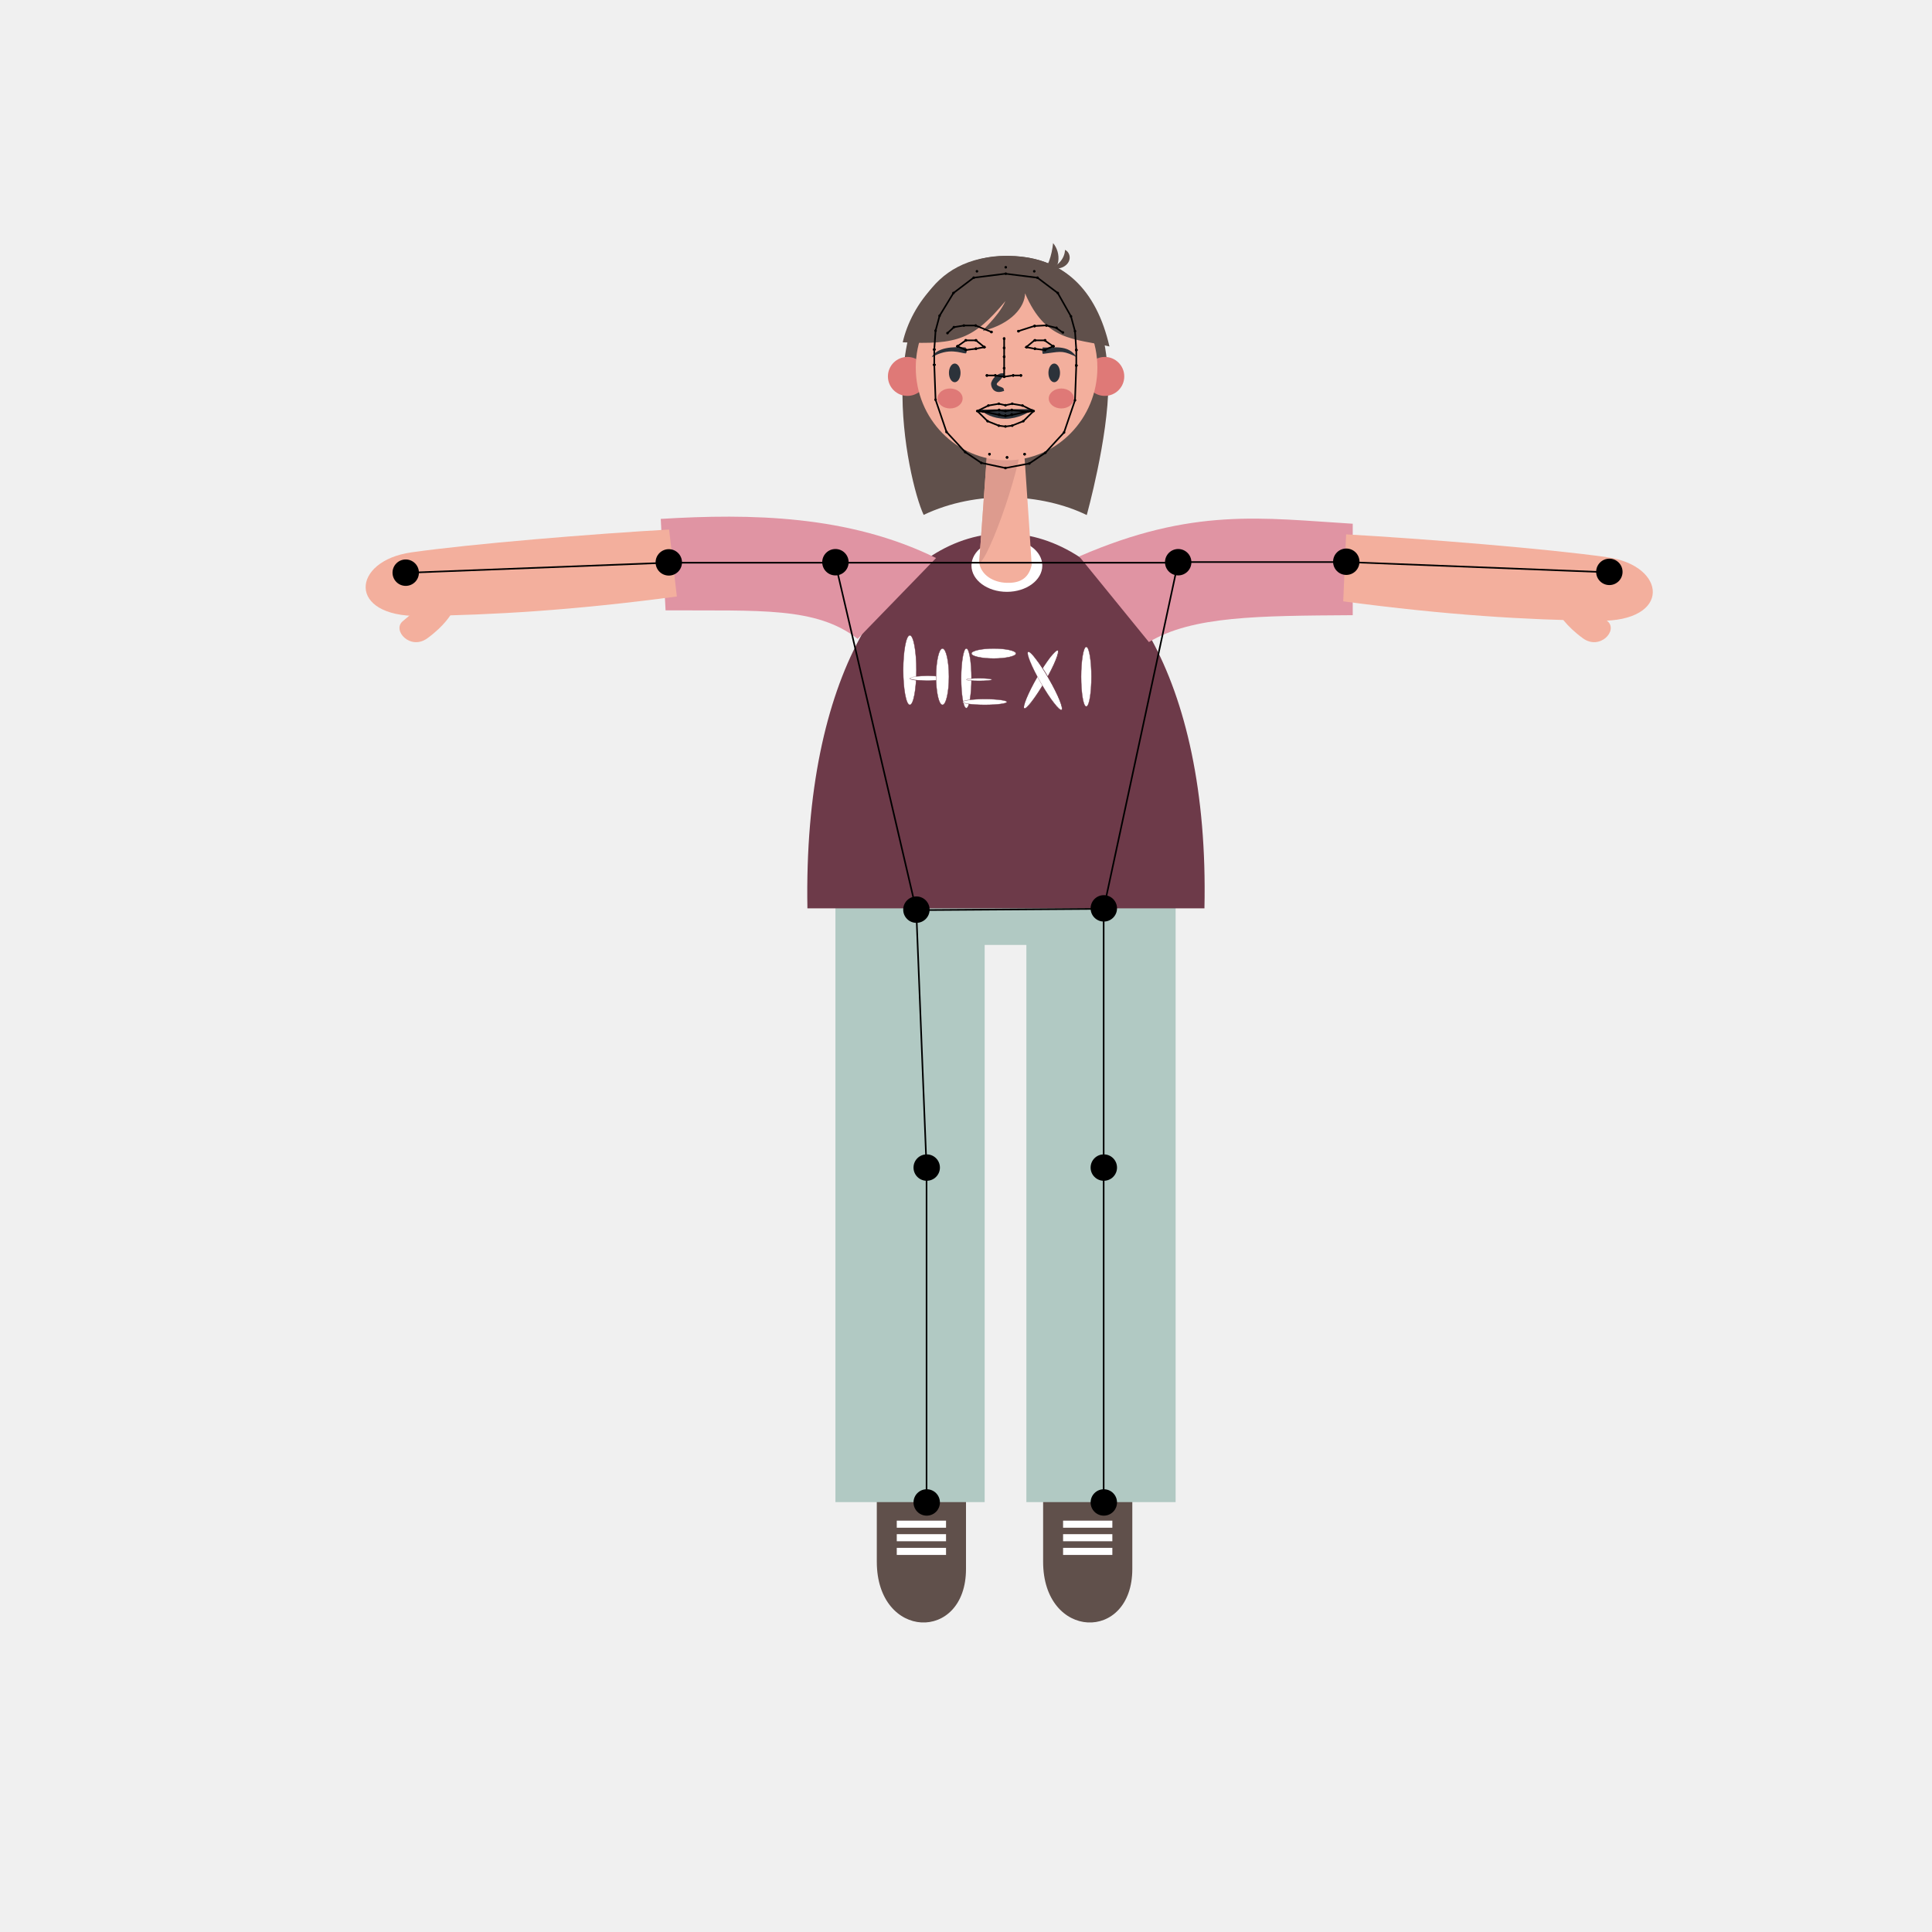
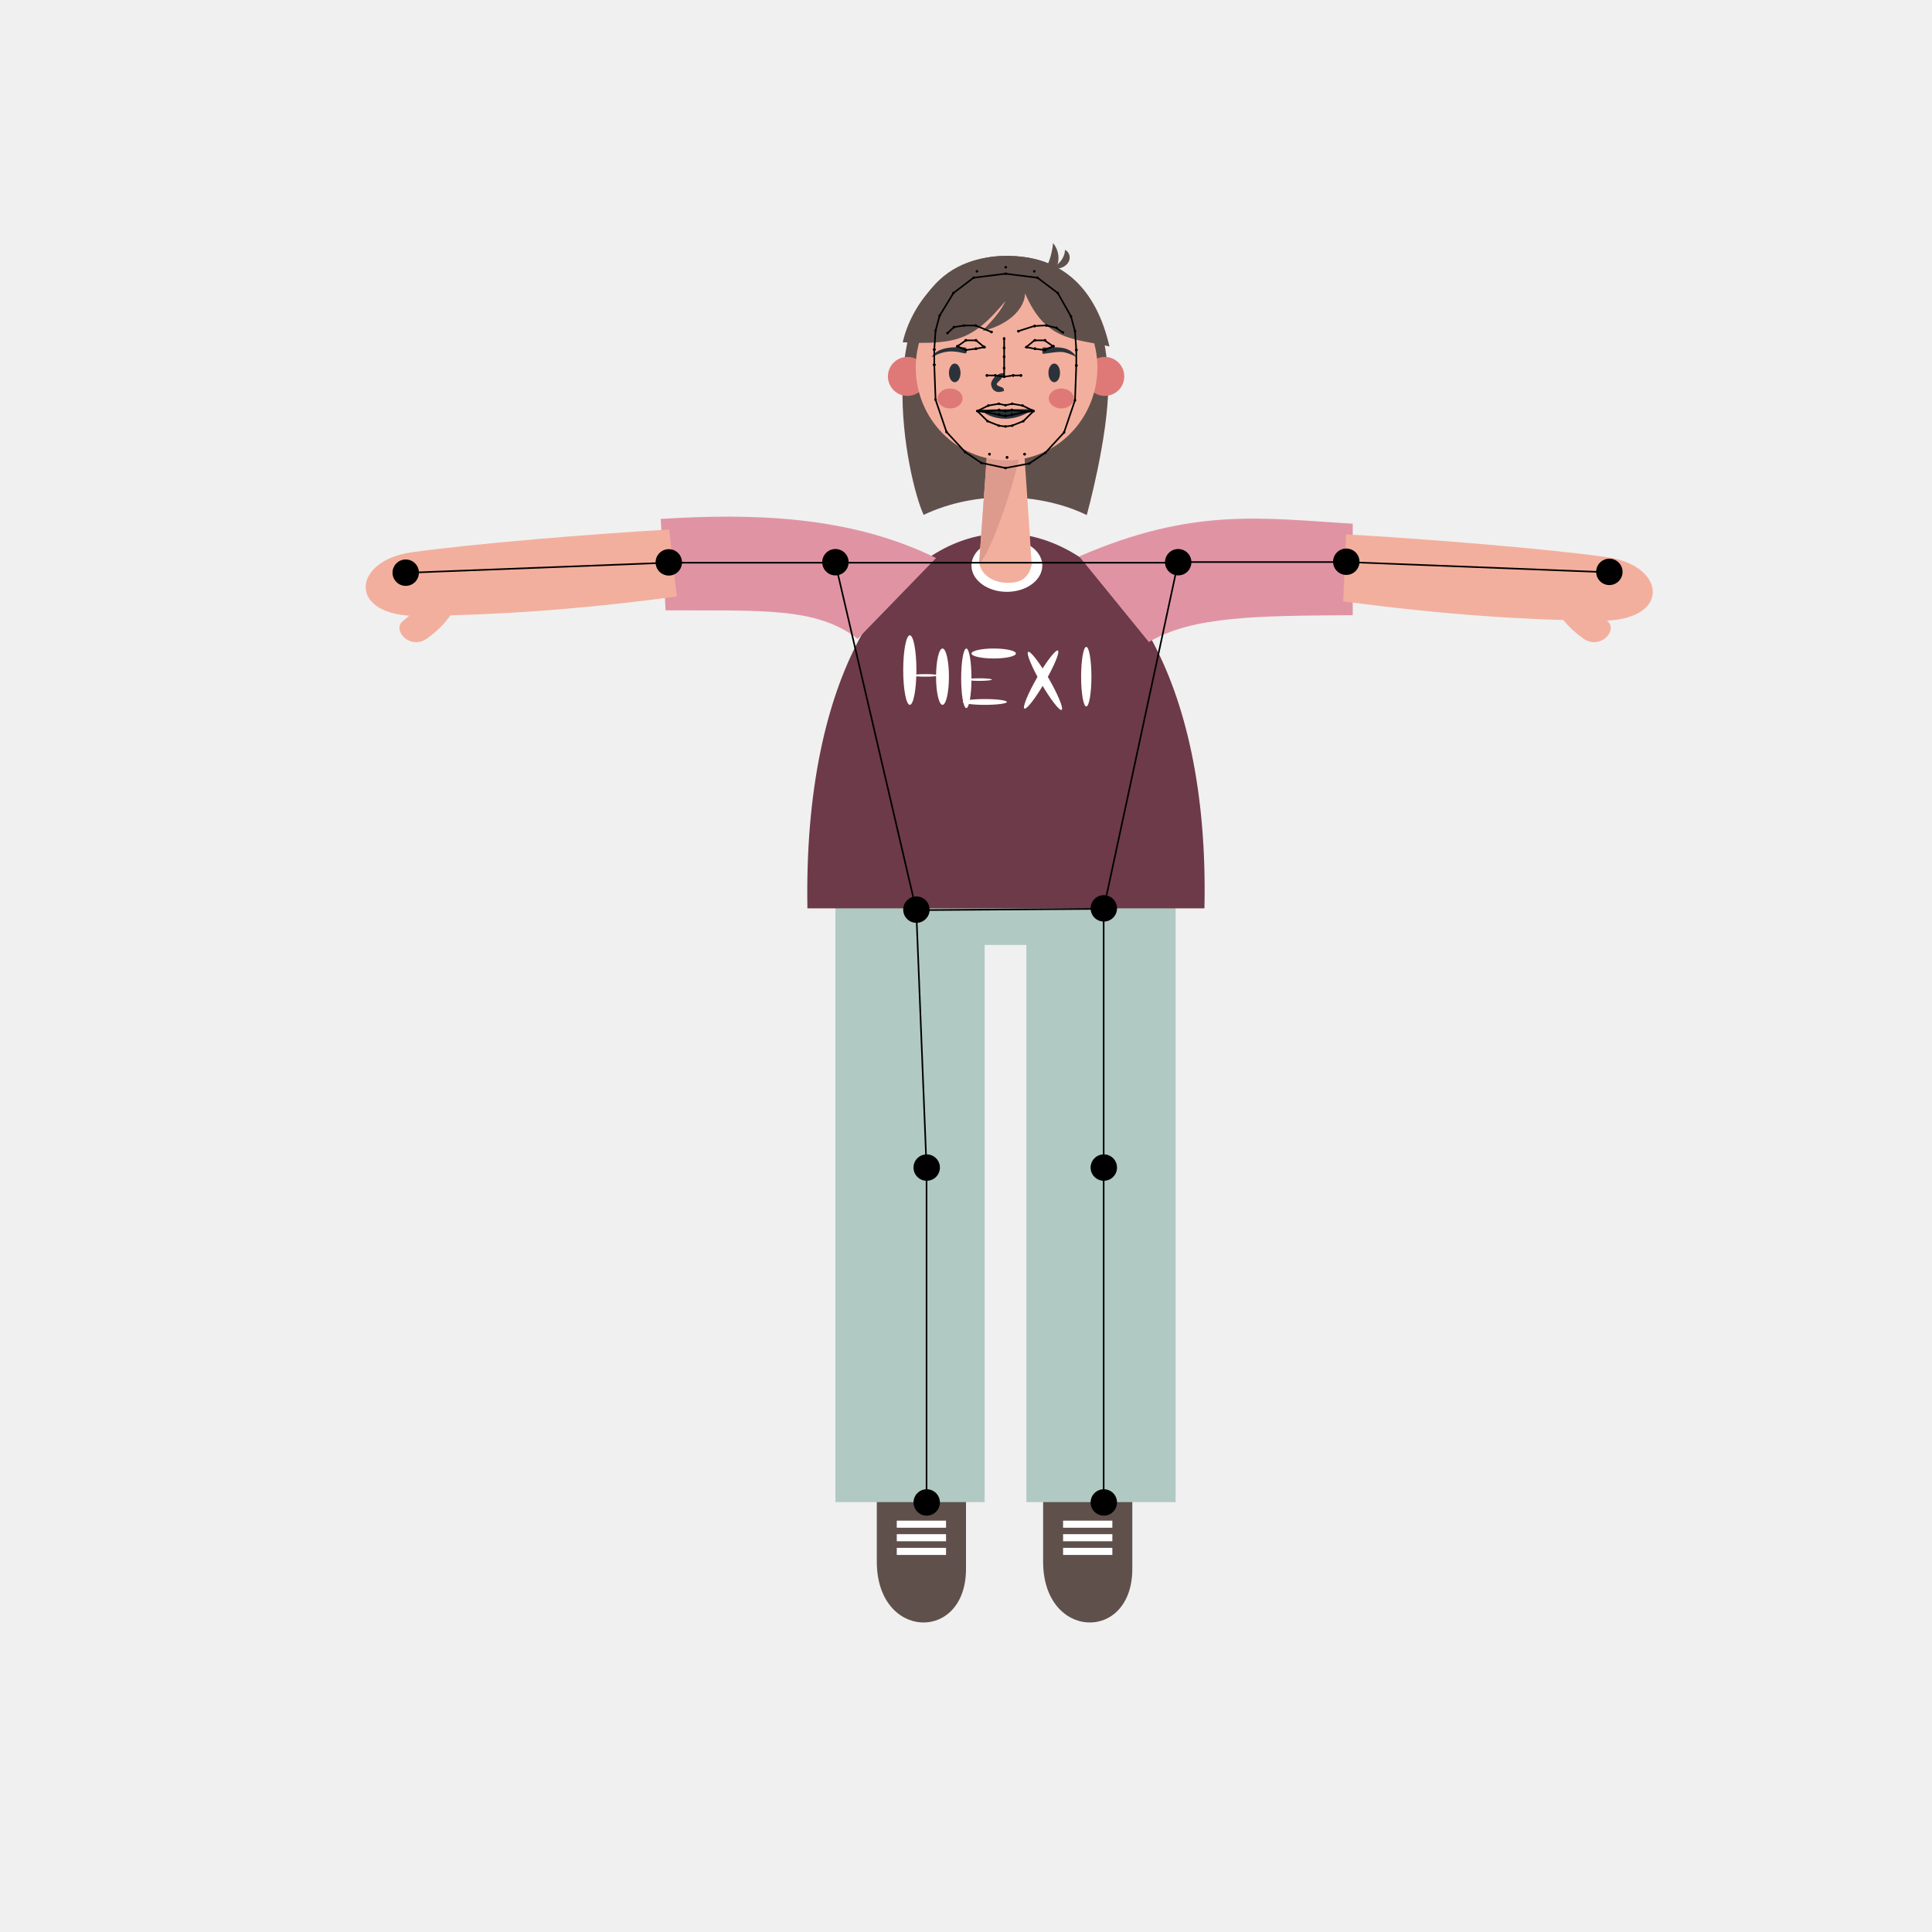
<svg xmlns="http://www.w3.org/2000/svg" version="1.1" id="Layer_1" x="0px" y="0px" viewBox="0 0 1200 1200" style="enable-background:new 0 0 1200 1200;" xml:space="preserve">
  <style type="text/css">
	.st0{fill:#60504B;}
	.st1{fill:#FFFFFF;}
	.st2{fill:#B1C9C3;}
	.st3{fill:#DF7977;}
	.st4{fill:#6D3A49;}
	.st5{fill:none;}
	.st6{fill:#F3AF9D;}
	.st7{fill:#DD9B8E;}
	.st8{fill:#2C323A;}
	.st9{fill:#2C323A;stroke:#2C323A;stroke-width:2;stroke-miterlimit:10;}
	.st10{fill:#E094A3;}
	.st11{fill:none;stroke:#000000;stroke-miterlimit:10;}
</style>
  <g id="illustration_1_">
    <path class="st0" d="M647.9,923.2V970c0,48.8,55.4,50.3,55.4,4.5v-51.8L647.9,923.2z" />
    <rect x="660.3" y="944.5" class="st1" width="30.6" height="4.4" />
    <rect x="660.3" y="952.9" class="st1" width="30.6" height="4.4" />
    <rect x="660.3" y="961.4" class="st1" width="30.6" height="4.4" />
    <path class="st0" d="M544.6,923.2V970c0,48.8,55.4,50.3,55.4,4.5v-51.8L544.6,923.2z" />
    <path class="st2" d="M518.9,549c0,66.4,0,148.9,0,228.2c0,55.8,0,110,0,155.8c56.6,0,51.8,0,92.7,0c0-46.8,0-101.4,0-154.5   c0-75.9,0-148.8,0-191.6c5.9,0,20.5,0,25.9,0c0,41.3,0,115.8,0,191.6c0,54.9,0,110.4,0,154.5c45,0,35.6,0,92.7,0   c0-43,0-97.5,0-154.5c0-79.5,0-164,0-229.5H518.9z" />
    <rect x="557" y="944.5" class="st1" width="30.6" height="4.4" />
    <rect x="557" y="952.9" class="st1" width="30.6" height="4.4" />
    <rect x="557" y="961.4" class="st1" width="30.6" height="4.4" />
    <g>
      <path class="st0" d="M675,319.9c-27.8-13.5-68.3-15.8-101.3-0.1c-5.1-10.8-14-45.8-13.1-80.4c1.1-40.5,15.5-80.5,65.3-80.4    c47.8,0,61.8,39.1,62.5,79.7C688.4,271.8,675,319.9,675,319.9z" />
      <circle class="st3" cx="686.2" cy="233.8" r="12.1" />
      <circle class="st3" cx="563.6" cy="233.8" r="12.1" />
      <circle id="jawMid_2_" cx="625.5" cy="284.1" r="0.8" />
      <circle id="rightJaw7_2_" cx="614.6" cy="282.1" r="0.8" />
      <circle id="leftJaw7_2_" cx="636.4" cy="282.1" r="0.8" />
      <circle id="rightJaw3_2_" cx="580.3" cy="226.6" r="0.8" />
      <circle id="rightJaw2_2_" cx="580.3" cy="217.1" r="0.8" />
      <circle id="leftJaw3_2_" cx="668.5" cy="227" r="0.8" />
      <circle id="leftJaw2_2_" cx="668.5" cy="217.4" r="0.8" />
      <circle id="topMid_2_" cx="624.7" cy="166" r="0.8" />
      <circle id="leftTop0_2_" cx="642.4" cy="168.5" r="0.8" />
      <circle id="rightTop0_2_" cx="606.8" cy="168.5" r="0.8" />
      <path class="st0" d="M651.6,162.2c1.3-3.6,2.1-7.4,2.5-11.2c2.6,3.1,3.8,7.4,3.2,11.4c-0.1,0.7-0.3,1.5-0.7,2.1    c-0.7,0.9-1.9,1.2-3,1.4c-1.8,0.4-3.6,0.8-5.5,1C649.7,165.5,650.9,164.2,651.6,162.2z" />
      <path class="st0" d="M650.5,166.7c5.8-0.4,10.8-5.7,11-11.5c2.3,1,3.4,3.9,2.7,6.3c-0.7,2.4-2.9,4.2-5.3,4.9    c-2.4,0.7-5,0.4-7.4-0.3" />
    </g>
    <path class="st4" d="M501.5,564.2c-1.3-73.2,11.7-128.9,32.3-167.4c12.6-23.6,28-40.7,44.8-51.6c14.7-9.5,30.5-14.1,46.2-13.9   c15.6,0.2,31.3,5.2,45.9,14.8c16.5,10.9,31.8,27.8,44.3,50.7c21.3,38.8,34.7,94.8,33.1,167.4H501.5L501.5,564.2z" />
+     <ellipse class="st1" cx="600.2" cy="421.3" rx="3.2" ry="18.5" />
+     <ellipse class="st1" cx="674.7" cy="420.3" rx="3.2" ry="18.5" />
+     <ellipse class="st1" cx="611.7" cy="436" rx="13.7" ry="1.8" />
+     <ellipse class="st1" cx="608.2" cy="422.1" rx="7.9" ry="0.8" />
+     <ellipse class="st1" cx="574.8" cy="419.5" rx="7.9" ry="0.8" />
+     <ellipse class="st1" cx="617.2" cy="405.9" rx="13.8" ry="3.1" />
+     <ellipse transform="matrix(0.5 -0.866 0.866 0.5 -42.2071 771.078)" class="st1" cx="646.7" cy="422.1" rx="20.8" ry="2.8" />
+     <ellipse transform="matrix(0.866 -0.5 0.5 0.866 -124.479 381.1614)" class="st1" cx="649" cy="422.9" rx="2.8" ry="20.8" />
+     <ellipse class="st1" cx="585.4" cy="420.3" rx="4" ry="17.5" />
+     <ellipse class="st1" cx="565.1" cy="416.2" rx="4.1" ry="21.6" />
    <line class="st5" x1="741.4" y1="564.8" x2="508.6" y2="564.8" />
    <ellipse class="st1" cx="625.4" cy="351.3" rx="22" ry="16.3" />
    <path class="st6" d="M616.2,277.5" />
    <path class="st6" d="M614.2,265.7h20.9c0,0,4.3,61.7,5.7,85.2c-2.1,9.7-9.1,11.3-15.5,11.1c-8.2-0.2-15.9-4.7-17.1-12.5   L614.2,265.7z" />
    <path class="st7" d="M614.2,265.7h20.9c1.9,19-21.7,83.8-26.9,83.8L614.2,265.7z" />
    <g>
      <ellipse class="st6" cx="625.2" cy="228.3" rx="56.4" ry="57.6" />
      <circle id="jawMid_1_" cx="625.5" cy="284.1" r="0.8" />
      <circle id="rightJaw7_1_" cx="614.6" cy="282.1" r="0.8" />
      <circle id="leftJaw7_1_" cx="636.4" cy="282.1" r="0.8" />
      <circle id="rightJaw3_1_" cx="580.3" cy="226.6" r="0.8" />
      <circle id="rightJaw2_1_" cx="580.3" cy="217.1" r="0.8" />
      <circle id="leftJaw3_1_" cx="668.5" cy="227" r="0.8" />
      <circle id="leftJaw2_1_" cx="668.5" cy="217.4" r="0.8" />
      <circle id="topMid_3_" cx="624.7" cy="166" r="0.8" />
      <circle id="leftTop0_3_" cx="642.4" cy="168.5" r="0.8" />
      <circle id="rightTop0_3_" cx="606.8" cy="168.5" r="0.8" />
    </g>
    <g>
      <path class="st8" d="M578.7,221.9c3.1-6.1,13.1-6.7,21.1-6.1c0.7,2.3,0.7,3.8-0.1,3.7C596.6,219.4,589.5,215.6,578.7,221.9z" />
      <circle id="rightBrow1_1_" cx="592.5" cy="203.2" r="0.8" />
      <circle id="rightBrow4_1_" cx="615.8" cy="206.2" r="0.8" />
      <circle id="rightBrow3_1_" cx="606" cy="202.2" r="0.8" />
      <circle id="rightBrow0_1_" cx="588.5" cy="206.9" r="0.8" />
      <circle id="rightBrow2_1_" cx="598.7" cy="202.2" r="0.8" />
    </g>
    <g>
      <path class="st8" d="M666.7,220.8c-7.5-3.4-8.8-2.2-19-1c-0.3-0.8-0.5-1.7-0.1-4c6,0.5,16-2.3,21.1,6.1    C668,221.5,667.4,221.1,666.7,220.8z" />
      <circle id="leftBrow1_1_" cx="656.2" cy="203.6" r="0.8" />
      <circle id="leftBrow4_1_" cx="632.6" cy="205.7" r="0.8" />
      <circle id="leftBrow3_1_" cx="642.6" cy="202.5" r="0.8" />
      <circle id="leftBrow0_1_" cx="660.2" cy="206.5" r="0.8" />
      <circle id="leftBrow2_1_" cx="649.9" cy="202.1" r="0.8" />
    </g>
    <g>
      <ellipse class="st3" cx="590.1" cy="247.5" rx="7.8" ry="6.2" />
      <ellipse class="st8" cx="593" cy="231.6" rx="3.6" ry="5.8" />
      <circle id="rightEye0_1_" cx="594.7" cy="215.1" r="0.8" />
      <circle id="rightEye1_1_" cx="599.9" cy="211.4" r="0.8" />
      <circle id="rightEye5_1_" cx="599.9" cy="217.4" r="0.8" />
      <circle id="rightEye2_1_" cx="606.2" cy="211.4" r="0.8" />
      <circle id="rightEye3_1_" cx="611.4" cy="215.6" r="0.8" />
      <circle id="rightEye4_1_" cx="606.2" cy="216.6" r="0.8" />
    </g>
    <g>
      <ellipse class="st8" cx="654.8" cy="231.6" rx="3.6" ry="5.8" />
      <ellipse class="st3" cx="659.2" cy="247.5" rx="7.8" ry="6.2" />
      <circle id="leftEye0_1_" cx="654.3" cy="215.1" r="0.8" />
      <circle id="leftEye1_1_" cx="649.1" cy="211.4" r="0.8" />
      <circle id="leftEye5_1_" cx="649.1" cy="217.4" r="0.8" />
      <circle id="leftEye2_1_" cx="642.8" cy="211.4" r="0.8" />
      <circle id="leftEye3_1_" cx="637.6" cy="215.6" r="0.8" />
      <circle id="leftEye4_1_" cx="642.8" cy="216.6" r="0.8" />
    </g>
    <g>
      <path id="rightMiddleLip_2_" d="M610.8,254.6c0.4,0,0.8,0.4,0.8,0.8s-0.4,0.8-0.8,0.8s-0.8-0.4-0.8-0.8S610.4,254.6,610.8,254.6z" />
      <circle id="upperLipBottomMid_1_" cx="624.5" cy="255.1" r="0.8" />
      <circle id="rightUpperLipBottom1_1_" cx="620.6" cy="254.6" r="0.8" />
      <path id="leftMiddleLip_2_" d="M638.2,254.6c0.4,0,0.8,0.4,0.8,0.8s-0.4,0.8-0.8,0.8s-0.8-0.4-0.8-0.8S637.8,254.6,638.2,254.6z" />
      <circle id="leftUpperLipBottom1_1_" cx="628.4" cy="254.6" r="0.8" />
      <path class="st9" d="M611.6,255.4c0,0,7.4-0.2,12.9-0.2s13.9-0.1,13.9-0.1s-6.1,4-13.9,4C616.6,259.1,611.6,255.4,611.6,255.4z" />
      <circle id="lowerLipTopMid_2_" cx="624.5" cy="258.1" r="0.8" />
      <circle id="rightLowerLipTop0_2_" cx="620.6" cy="257.4" r="0.8" />
      <circle id="leftLowerLipTop0_2_" cx="628.4" cy="257.4" r="0.8" />
    </g>
    <g>
      <path class="st0" d="M636.7,182.2c-0.2,8.5-8.4,18.8-25.9,23.3c-2.1,0.5,9-8.2,13.7-18.5c-19.7,23.6-29.8,27.3-63.8,25.6    c5.1-22.7,26.3-53.3,63.3-53.7s57.1,21.6,65.1,56.3C667.2,210.1,649.5,212.2,636.7,182.2z" />
      <circle id="jawMid_3_" cx="625.5" cy="284.1" r="0.8" />
      <circle id="rightJaw7_3_" cx="614.6" cy="282.1" r="0.8" />
      <circle id="leftJaw7_3_" cx="636.4" cy="282.1" r="0.8" />
      <circle id="rightJaw3_3_" cx="580.3" cy="226.6" r="0.8" />
      <circle id="rightJaw2_3_" cx="580.3" cy="217.1" r="0.8" />
      <circle id="leftJaw3_3_" cx="668.5" cy="227" r="0.8" />
      <circle id="leftJaw2_3_" cx="668.5" cy="217.4" r="0.8" />
      <circle id="topMid_1_" cx="624.7" cy="166" r="0.8" />
      <circle id="leftTop0_1_" cx="642.4" cy="168.5" r="0.8" />
      <circle id="rightTop0_1_" cx="606.8" cy="168.5" r="0.8" />
    </g>
    <path class="st6" d="M968.4,381.4l17-6.8c0,0,6.1,5.5,13,11.2s-4.7,18.4-15.3,10.6C972.4,388.6,968.4,381.4,968.4,381.4z" />
    <path class="st10" d="M410.4,322.3l3,56.8c58.9,0.3,93.5-2.3,119.3,17.7l48.7-50.2C527.1,319.9,466.4,318.9,410.4,322.3z" />
    <path class="st10" d="M670.3,345.6l43.3,53.2c27-16.2,67.7-16.3,126.6-16.7v-56.8C784.2,321.9,741,314.9,670.3,345.6z" />
    <path class="st6" d="M415.6,328.9c-47.7,2.7-123.1,8.9-160.2,14.2c-37.1,5.3-40.1,40.1,5.3,39.5s95.2-3.5,159.7-12.1L415.6,328.9z" />
    <path class="st6" d="M280.2,381.4l-17-6.8c0,0-6.1,5.5-13,11.2s4.7,18.4,15.3,10.6C276.2,388.6,280.2,381.4,280.2,381.4z" />
    <path class="st6" d="M834.3,373.5c64.5,8.6,113.3,11.5,158.7,12.1s42.4-34.2,5.3-39.5c-37.1-5.3-114.5-11.5-162.2-14.2L834.3,373.5   z" />
    <g>
      <circle id="nose1_1_" cx="623.7" cy="216.1" r="0.8" />
      <circle id="nose0_1_" cx="623.7" cy="210.3" r="0.8" />
      <circle id="nose3_1_" cx="623.7" cy="228.7" r="0.8" />
      <circle id="rightNose0_1_" cx="613" cy="233.2" r="0.8" />
      <circle id="rightNose1_1_" cx="618.2" cy="233.2" r="0.8" />
      <circle id="nose2_1_" cx="623.7" cy="221.6" r="0.8" />
      <circle id="nose4_1_" cx="623.7" cy="234" r="0.8" />
      <circle id="leftNose0_1_" cx="634.1" cy="233.2" r="0.8" />
      <circle id="leftNose1_1_" cx="629.3" cy="233.2" r="0.8" />
      <path class="st9" d="M622.4,232.8c-1.2,0-4.6,1.6-5.8,5.2c-0.2,1.2,0.6,5.8,6,4.1c-0.1-1-4.7-1.1-4.5-3.7    C618.4,236.6,620.1,236.6,622.4,232.8z" />
-     </g>
-     <g>
-       <g>
-         <ellipse class="st1" cx="565.1" cy="416.2" rx="4.1" ry="21.6" />
-         <path class="st4" d="M565.1,437.9c-2.4,0-4.2-9.5-4.2-21.7s1.8-21.7,4.2-21.7s4.2,9.5,4.2,21.7S567.5,437.9,565.1,437.9z      M565.1,394.7c-2.2,0-4,9.8-4,21.5s1.8,21.5,4,21.5s4-9.8,4-21.5S567.3,394.7,565.1,394.7z" />
-       </g>
-     </g>
-     <g>
-       <ellipse class="st1" cx="576.2" cy="421.3" rx="11.1" ry="1.5" />
-       <path class="st4" d="M576.2,423c-5.4,0-11.2-0.6-11.2-1.6s5.8-1.6,11.2-1.6s11.2,0.6,11.2,1.6S581.7,423,576.2,423z M576.2,419.9    c-6.5,0-11,0.8-11,1.4s4.5,1.4,11,1.4s11-0.8,11-1.4S582.7,419.9,576.2,419.9z" />
-     </g>
-     <g>
-       <g>
-         <ellipse class="st1" cx="585.4" cy="420.3" rx="4" ry="17.5" />
-         <path class="st4" d="M585.4,437.9c-2.3,0-4.1-7.7-4.1-17.6c0-9.8,1.8-17.6,4.1-17.6c2.3,0,4.1,7.7,4.1,17.6     C589.5,430.1,587.7,437.9,585.4,437.9z M585.4,402.9c-2.1,0-3.9,7.8-3.9,17.4s1.7,17.4,3.9,17.4c2.1,0,3.9-7.8,3.9-17.4     S587.5,402.9,585.4,402.9z" />
-       </g>
-     </g>
-     <g>
-       <g>
-         <ellipse class="st1" cx="600.2" cy="421.3" rx="3.2" ry="18.5" />
-         <path class="st4" d="M600.2,439.9c-2,0-3.3-9.5-3.3-18.6s1.2-18.6,3.3-18.6c2,0,3.3,9.5,3.3,18.6S602.3,439.9,600.2,439.9z      M600.2,402.9c-1.8,0-3.1,9.5-3.1,18.4s1.2,18.4,3.1,18.4s3.1-9.5,3.1-18.4S602.1,402.9,600.2,402.9z" />
-       </g>
-     </g>
-     <g>
-       <g>
-         <ellipse class="st1" cx="674.7" cy="420.3" rx="3.2" ry="18.5" />
-         <path class="st4" d="M674.7,438.9c-2,0-3.3-9.5-3.3-18.6s1.2-18.6,3.3-18.6c2,0,3.3,9.5,3.3,18.6S676.7,438.9,674.7,438.9z      M674.7,401.9c-1.8,0-3.1,9.5-3.1,18.4s1.2,18.4,3.1,18.4s3.1-9.5,3.1-18.4S676.5,401.9,674.7,401.9z" />
-       </g>
-     </g>
-     <g>
-       <g>
-         <ellipse class="st1" cx="611.7" cy="436" rx="13.7" ry="1.8" />
-         <path class="st4" d="M611.7,437.9c-6.7,0-13.8-0.7-13.8-1.9s7.1-1.9,13.8-1.9c6.7,0,13.8,0.7,13.8,1.9S618.4,437.9,611.7,437.9z      M611.7,434.3c-8,0-13.6,0.9-13.6,1.7s5.6,1.7,13.6,1.7c8,0,13.6-0.9,13.6-1.7S619.7,434.3,611.7,434.3z" />
-       </g>
-     </g>
-     <g>
-       <g>
-         <ellipse class="st1" cx="608.2" cy="422.1" rx="7.9" ry="0.8" />
-         <path class="st4" d="M608.2,423c-2.8,0-8-0.2-8-0.9c0-0.7,5.2-0.9,8-0.9s8,0.2,8,0.9C616.2,422.8,610.9,423,608.2,423z      M600.3,422.1c0.2,0.3,3,0.7,7.8,0.7c4.8,0,7.7-0.4,7.8-0.7c-0.1-0.3-3-0.7-7.8-0.7C603.4,421.4,600.5,421.8,600.3,422.1z" />
-       </g>
-     </g>
-     <g>
-       <g>
-         <ellipse class="st1" cx="617.2" cy="405.9" rx="13.8" ry="3.1" />
-         <path class="st4" d="M617.2,409.1c-7.8,0-13.9-1.4-13.9-3.2s6.1-3.2,13.9-3.2s13.9,1.4,13.9,3.2S625,409.1,617.2,409.1z      M617.2,402.9c-7.4,0-13.7,1.4-13.7,3s6.3,3,13.7,3s13.7-1.4,13.7-3S624.6,402.9,617.2,402.9z" />
-       </g>
-     </g>
-     <g>
-       <g>
-         <ellipse transform="matrix(0.5 -0.866 0.866 0.5 -42.2071 771.078)" class="st1" cx="646.7" cy="422.1" rx="20.8" ry="2.8" />
-         <path class="st4" d="M636.5,440.3c-0.1,0-0.2,0-0.3-0.1c-0.9-0.5,0.2-3.8,1.3-6.4c1.5-3.7,3.9-8.3,6.7-13.2     c2.8-4.8,5.6-9.2,8.1-12.3c1.7-2.3,4-4.8,4.9-4.3c1.6,0.9-2.8,10.7-7.9,19.6c-2.8,4.8-5.6,9.2-8.1,12.3     C639.5,437.9,637.5,440.3,636.5,440.3z M656.8,404.1c-0.7,0-2.3,1.6-4.5,4.3c-2.4,3.1-5.3,7.5-8.1,12.3     c-2.8,4.8-5.1,9.5-6.6,13.1c-1.4,3.5-2,5.8-1.4,6.1c0.6,0.3,2.3-1.3,4.6-4.3c2.4-3.1,5.3-7.5,8.1-12.3c6.2-10.7,9.1-18.6,8-19.3     C657,404.1,656.9,404.1,656.8,404.1z" />
-       </g>
-     </g>
-     <g>
-       <g>
-         <ellipse transform="matrix(0.866 -0.5 0.5 0.866 -124.479 381.1614)" class="st1" cx="649" cy="422.9" rx="2.8" ry="20.8" />
-         <path class="st4" d="M659.2,441c-1,0-3-2.3-4.6-4.4c-2.4-3.1-5.3-7.5-8.1-12.3c-5.1-8.9-9.5-18.6-7.9-19.6     c0.9-0.5,3.1,2.1,4.9,4.3c2.4,3.1,5.3,7.5,8.1,12.3c5.1,8.9,9.5,18.6,7.9,19.6C659.4,441,659.3,441,659.2,441z M638.8,404.9     c-0.1,0-0.1,0-0.2,0c-1.1,0.7,1.8,8.6,8,19.3c2.8,4.8,5.6,9.2,8.1,12.3c2.3,3,4.1,4.6,4.6,4.3c1.1-0.7-1.8-8.6-8-19.3     c-2.8-4.8-5.6-9.2-8.1-12.3C641.2,406.5,639.6,404.9,638.8,404.9z" />
-       </g>
    </g>
  </g>
  <g id="skeleton_1_">
    <polygon class="st11" points="518.8,349.5 569.1,565.3 685.5,564.5 731.7,349.5  " />
    <polyline class="st11" points="517.8,349.5 415.1,349.5 251.8,355.8  " />
    <polyline class="st11" points="733.2,349.1 836.4,349.1 999.7,355.5  " />
    <polyline class="st11" points="569.1,565.3 575.5,725.5 575.5,933.5  " />
    <polyline class="st11" points="685.5,564.5 685.5,725.5 685.5,933.5  " />
    <polyline class="st11" points="624.5,170 604.7,172.5 592.2,182 583.6,196.1 581.1,205.4 580.3,217.1 580.3,226.6 581.1,248.3    587.9,268.3 599.5,280.8 609.5,287.5 624.5,290.7 639.3,287.9 649.3,281.2 660.9,268.6 667.7,248.6 668.5,227 668.5,217.4    667.7,205.7 665.2,196.5 657,182 644.4,172.5 624.5,170  " />
    <polyline class="st11" points="588.5,206.9 592.5,203.2 598.7,202.2 606,202.2 615.8,206.2  " />
    <polygon class="st11" points="594.7,215.1 599.9,211.4 606.2,211.4 611.4,215.6 606.2,216.6 599.9,217.4  " />
    <polyline class="st11" points="613,233.2 618.2,233.2 623.7,234 623.7,228.7 623.7,221.6 623.7,216.1 623.7,210.3  " />
    <polyline class="st11" points="660,206.5 656,203.6 649.7,202.1 642.4,202.5 632.4,205.7  " />
    <polygon class="st11" points="654.1,215.1 648.8,211.4 642.5,211.4 637.4,215.6 642.5,216.6 648.8,217.4  " />
    <polyline class="st11" points="634.1,233.2 629.1,233.2 623.7,234  " />
    <polygon class="st11" points="607,255.3 613.9,251.9 620.4,250.8 624.5,251.7 628.7,250.8 635.1,251.9 642,255.3 635.6,261.6    628.5,264.4 624.5,264.9 620.4,264.4 613.4,261.6  " />
    <polyline class="st11" points="607,255.3 610.6,255.6 620.6,254.8 624.5,255.3 628.5,254.8 638.4,255.6 642,255.3  " />
    <polyline class="st11" points="607,255.3 610.6,255.6 620.6,257.7 624.5,258.5 628.5,257.7 638.4,255.6 642,255.3  " />
    <circle id="rightShoulder" cx="518.9" cy="349.2" r="8.2" />
    <circle id="rightElbow" cx="415.4" cy="349.3" r="8.2" />
    <circle id="rightWrist" cx="252" cy="355.7" r="8.2" />
    <circle id="rightHip" cx="569.2" cy="565" r="8.2" />
    <circle id="rightKnee" cx="575.6" cy="725.2" r="8.2" />
    <circle id="rightAnkle" cx="575.6" cy="933.2" r="8.2" />
    <circle id="leftElbow" cx="836.2" cy="348.9" r="8.2" />
    <circle id="leftWrist" cx="999.6" cy="355.2" r="8.2" />
    <circle id="leftHip" cx="685.6" cy="564.2" r="8.2" />
    <circle id="leftKnee" cx="685.6" cy="725.2" r="8.2" />
    <circle id="leftAnkle" cx="685.6" cy="933.2" r="8.2" />
    <circle id="rightEye0" cx="594.7" cy="215.1" r="0.8" />
    <circle id="rightBrow1" cx="592.5" cy="203.2" r="0.8" />
    <circle id="rightBrow4" cx="615.8" cy="206.2" r="0.8" />
    <circle id="nose1" cx="623.7" cy="216.1" r="0.8" />
    <circle id="rightBrow3" cx="606" cy="202.2" r="0.8" />
    <circle id="rightEye1" cx="599.9" cy="211.4" r="0.8" />
    <circle id="rightBrow0" cx="588.5" cy="206.9" r="0.8" />
    <circle id="rightBrow2" cx="598.7" cy="202.2" r="0.8" />
    <circle id="rightEye5" cx="599.9" cy="217.4" r="0.8" />
    <circle id="rightEye2" cx="606.2" cy="211.4" r="0.8" />
    <circle id="rightEye3" cx="611.4" cy="215.6" r="0.8" />
    <circle id="nose0" cx="623.7" cy="210.3" r="0.8" />
    <circle id="nose3" cx="623.7" cy="228.7" r="0.8" />
    <circle id="rightNose0" cx="613" cy="233.2" r="0.8" />
    <circle id="rightMouthCorner" cx="607" cy="255.3" r="0.8" />
    <circle id="rightNose1" cx="618.2" cy="233.2" r="0.8" />
    <circle id="rightUpperLipTop0" cx="613.9" cy="251.9" r="0.8" />
    <circle id="nose2" cx="623.7" cy="221.6" r="0.8" />
    <circle id="nose4" cx="623.7" cy="234" r="0.8" />
    <circle id="upperLipTopMid" cx="624.5" cy="251.7" r="0.8" />
    <circle id="rightUpperLipTop1" cx="620.4" cy="250.8" r="0.8" />
    <path id="rightMiddleLip" d="M610.6,254.8c0.4,0,0.8,0.4,0.8,0.8c0,0.4-0.4,0.8-0.8,0.8s-0.8-0.4-0.8-0.8S610.2,254.8,610.6,254.8z   " />
    <circle id="lowerLipBottomMid" cx="624.5" cy="264.9" r="0.8" />
    <circle id="upperLipBottomMid" cx="624.5" cy="255.3" r="0.8" />
    <circle id="lowerLipTopMid" cx="624.5" cy="258.4" r="0.8" />
    <circle id="rightUpperLipBottom1" cx="620.6" cy="254.8" r="0.8" />
    <circle id="rightLowerLipTop0" cx="620.6" cy="257.7" r="0.8" />
    <circle id="rightLowerLipBottom1" cx="620.4" cy="264.4" r="0.8" />
    <circle id="rightLowerLipBottom0" cx="613.4" cy="261.6" r="0.8" />
    <circle id="rightEye4" cx="606.2" cy="216.6" r="0.8" />
    <circle id="jawMid" cx="624.5" cy="290.7" r="0.8" />
    <circle id="rightJaw7" cx="609.5" cy="287.5" r="0.8" />
    <circle id="rightJaw6" cx="599.5" cy="280.8" r="0.8" />
    <circle id="rightJaw5" cx="587.9" cy="268.3" r="0.8" />
    <circle id="rightJaw4" cx="581.1" cy="248.3" r="0.8" />
    <circle id="rightJaw3" cx="580.3" cy="226.6" r="0.8" />
    <circle id="rightJaw2" cx="580.3" cy="217.1" r="0.8" />
    <circle id="rightJaw1" cx="581.1" cy="205.4" r="0.8" />
    <circle id="rightJaw0" cx="583.6" cy="196.1" r="0.8" />
    <circle id="topMid" cx="624.7" cy="170" r="0.8" />
    <circle id="leftTop0" cx="644.4" cy="172.5" r="0.8" />
    <circle id="leftTop1" cx="657" cy="182" r="0.8" />
    <circle id="leftEye0" cx="654.3" cy="215.1" r="0.8" />
    <circle id="leftBrow1" cx="656.2" cy="203.6" r="0.8" />
    <circle id="leftBrow4" cx="632.6" cy="205.7" r="0.8" />
    <circle id="leftBrow3" cx="642.6" cy="202.5" r="0.8" />
    <circle id="leftEye1" cx="649.1" cy="211.4" r="0.8" />
    <circle id="leftBrow0" cx="660.2" cy="206.5" r="0.8" />
    <circle id="leftBrow2" cx="649.9" cy="202.1" r="0.8" />
    <circle id="leftEye5" cx="649.1" cy="217.4" r="0.8" />
    <circle id="leftEye2" cx="642.8" cy="211.4" r="0.8" />
    <circle id="leftEye3" cx="637.6" cy="215.6" r="0.8" />
    <circle id="leftNose0" cx="634.1" cy="233.2" r="0.8" />
    <circle id="leftMouthCorner" cx="642" cy="255.3" r="0.8" />
    <circle id="leftNose1" cx="629.3" cy="233.2" r="0.8" />
    <circle id="leftUpperLipTop0" cx="635.1" cy="251.9" r="0.8" />
    <circle id="leftUpperLipTop1" cx="628.7" cy="250.8" r="0.8" />
    <path id="leftMiddleLip" d="M638.4,254.8c0.4,0,0.8,0.4,0.8,0.8c0,0.4-0.4,0.8-0.8,0.8s-0.8-0.4-0.8-0.8S638,254.8,638.4,254.8z" />
    <circle id="leftUpperLipBottom1" cx="628.5" cy="254.8" r="0.8" />
    <circle id="leftLowerLipTop0" cx="628.5" cy="257.7" r="0.8" />
    <circle id="leftLowerLipBottom1" cx="628.7" cy="264.4" r="0.8" />
    <circle id="leftLowerLipBottom0" cx="635.6" cy="261.6" r="0.8" />
    <circle id="leftEye4" cx="642.8" cy="216.6" r="0.8" />
    <circle id="leftJaw7" cx="639.3" cy="287.9" r="0.8" />
    <circle id="leftJaw6" cx="649.3" cy="281.2" r="0.8" />
    <circle id="leftJaw5" cx="660.9" cy="268.6" r="0.8" />
    <circle id="leftJaw4" cx="667.7" cy="248.6" r="0.8" />
    <circle id="leftJaw3" cx="668.5" cy="227" r="0.8" />
    <circle id="leftJaw2" cx="668.5" cy="217.4" r="0.8" />
    <circle id="leftJaw1" cx="667.7" cy="205.7" r="0.8" />
    <circle id="leftJaw0" cx="665.2" cy="196.5" r="0.8" />
    <circle id="rightTop0" cx="604.8" cy="172.5" r="0.8" />
    <circle id="rightTop1" cx="592.2" cy="182" r="0.8" />
    <circle id="leftShoulder" cx="731.8" cy="349.2" r="8.2" />
  </g>
</svg>
